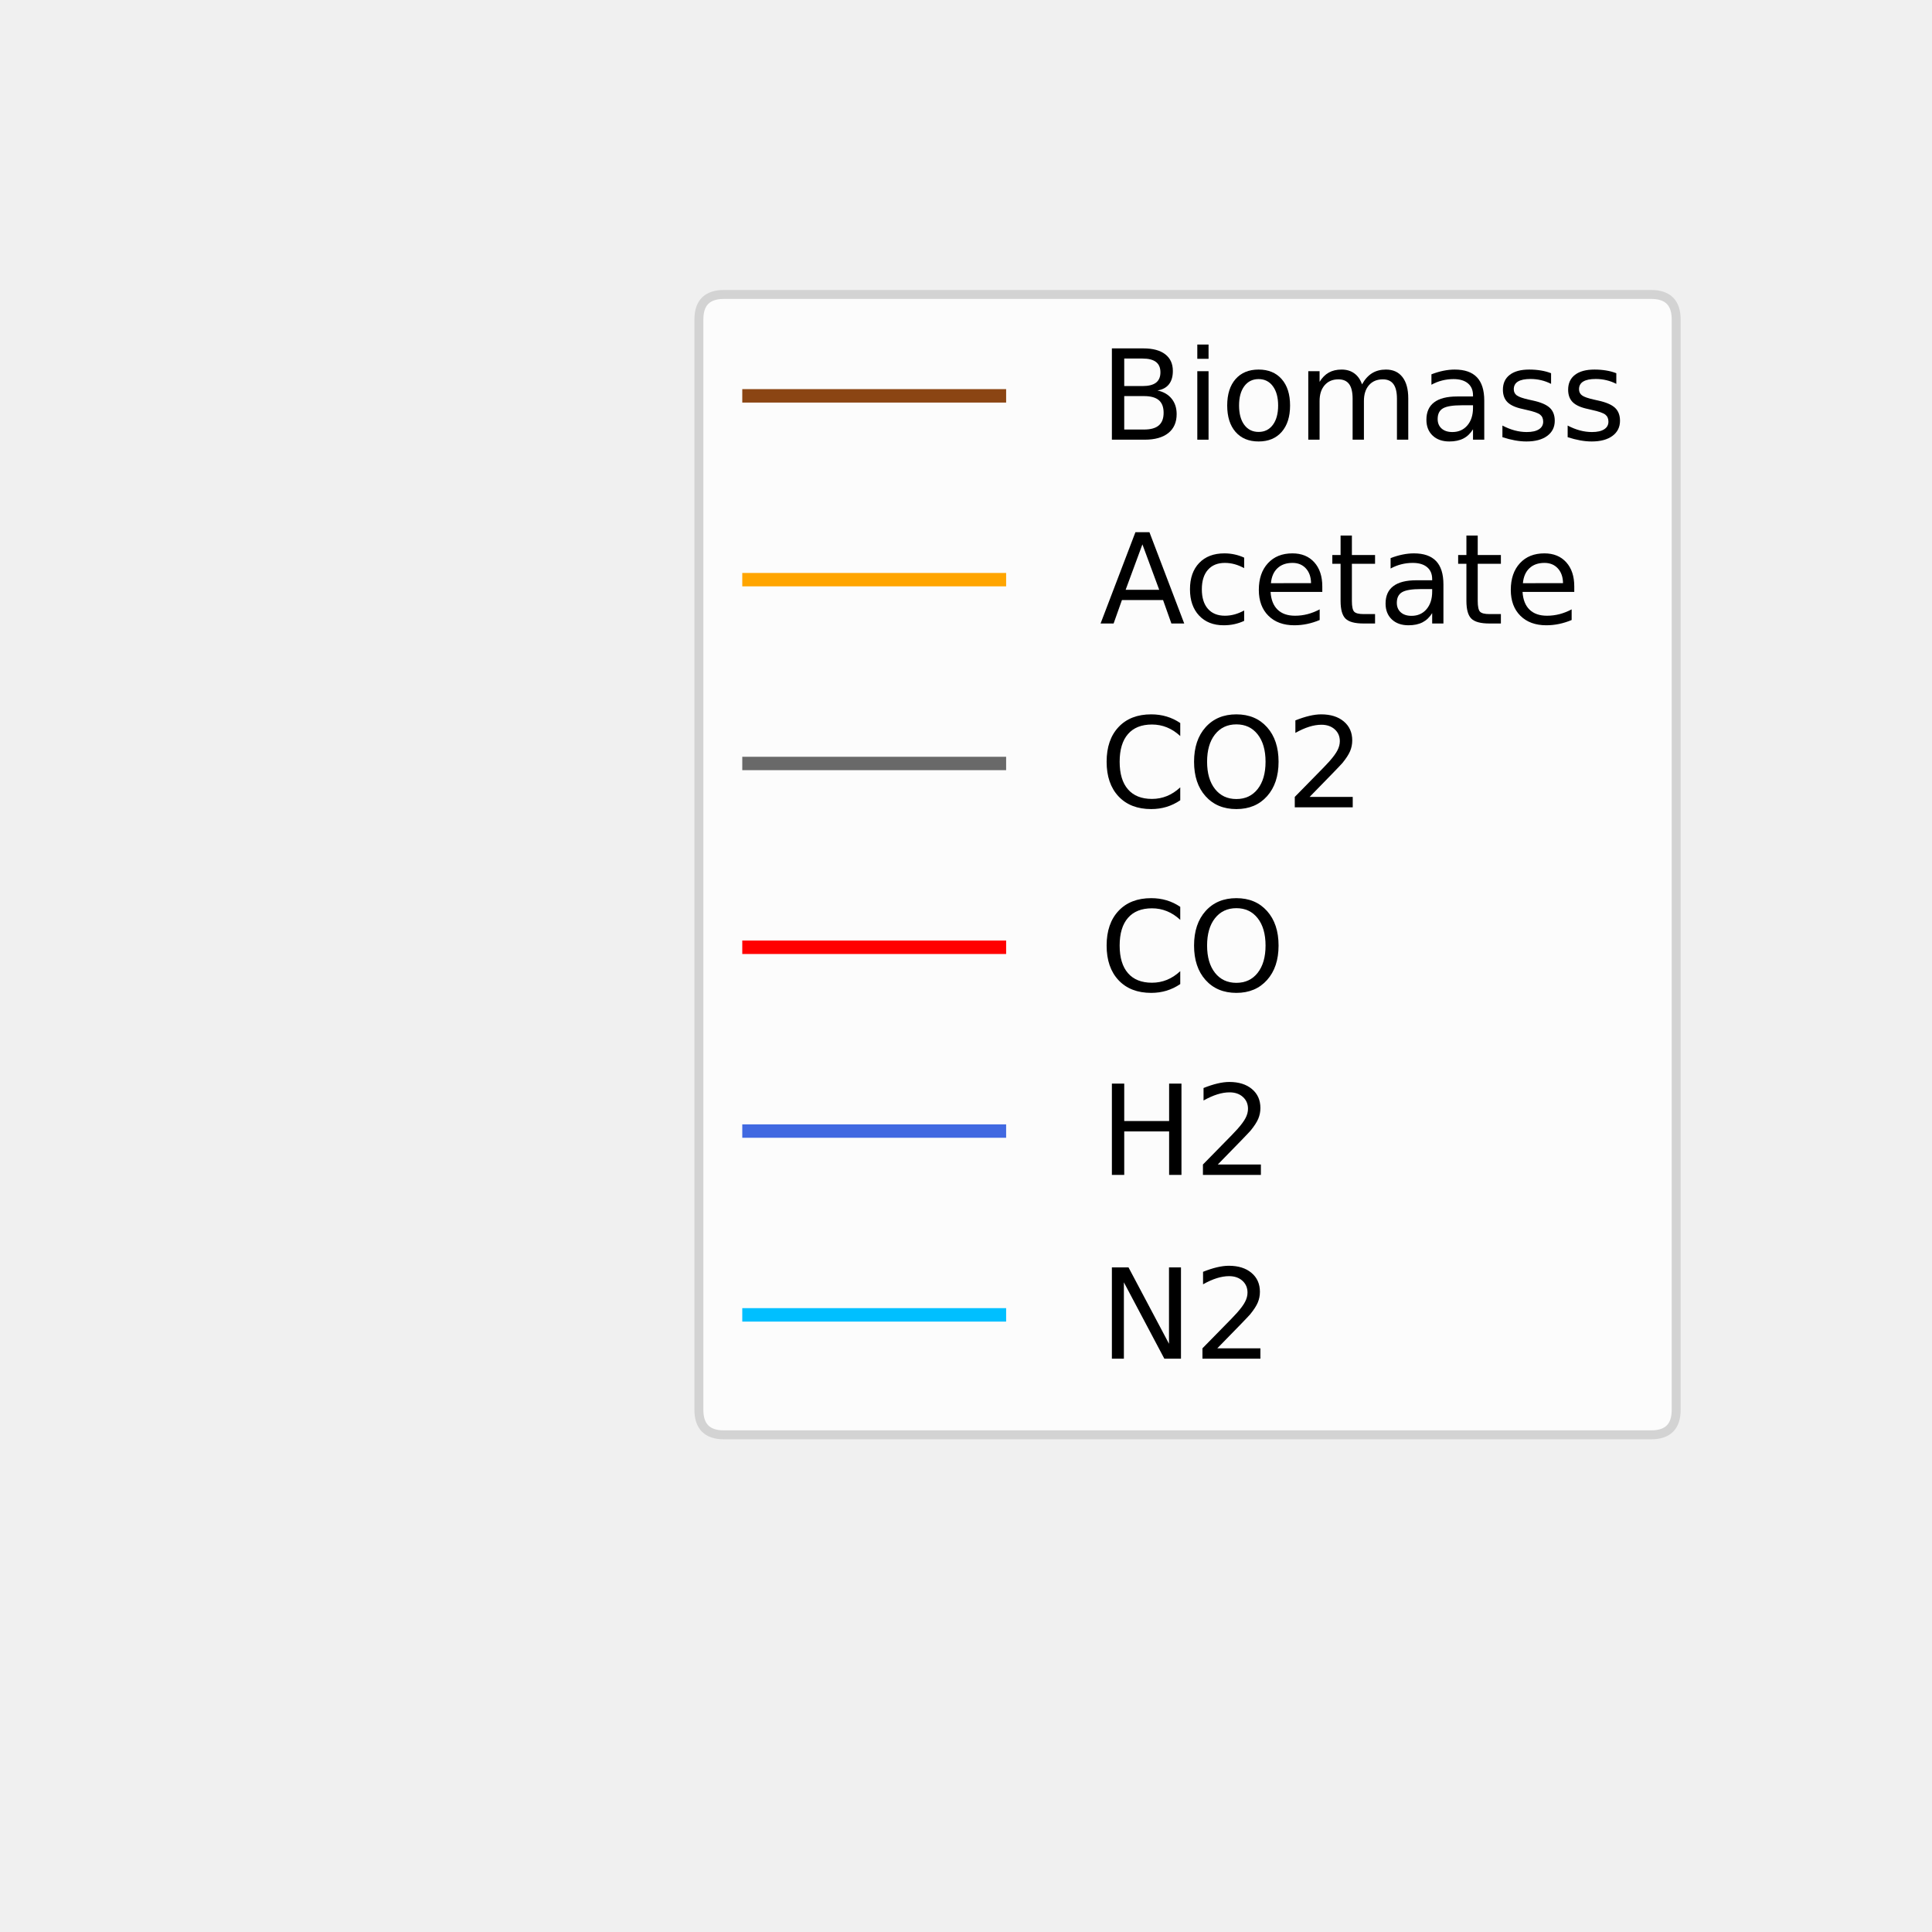
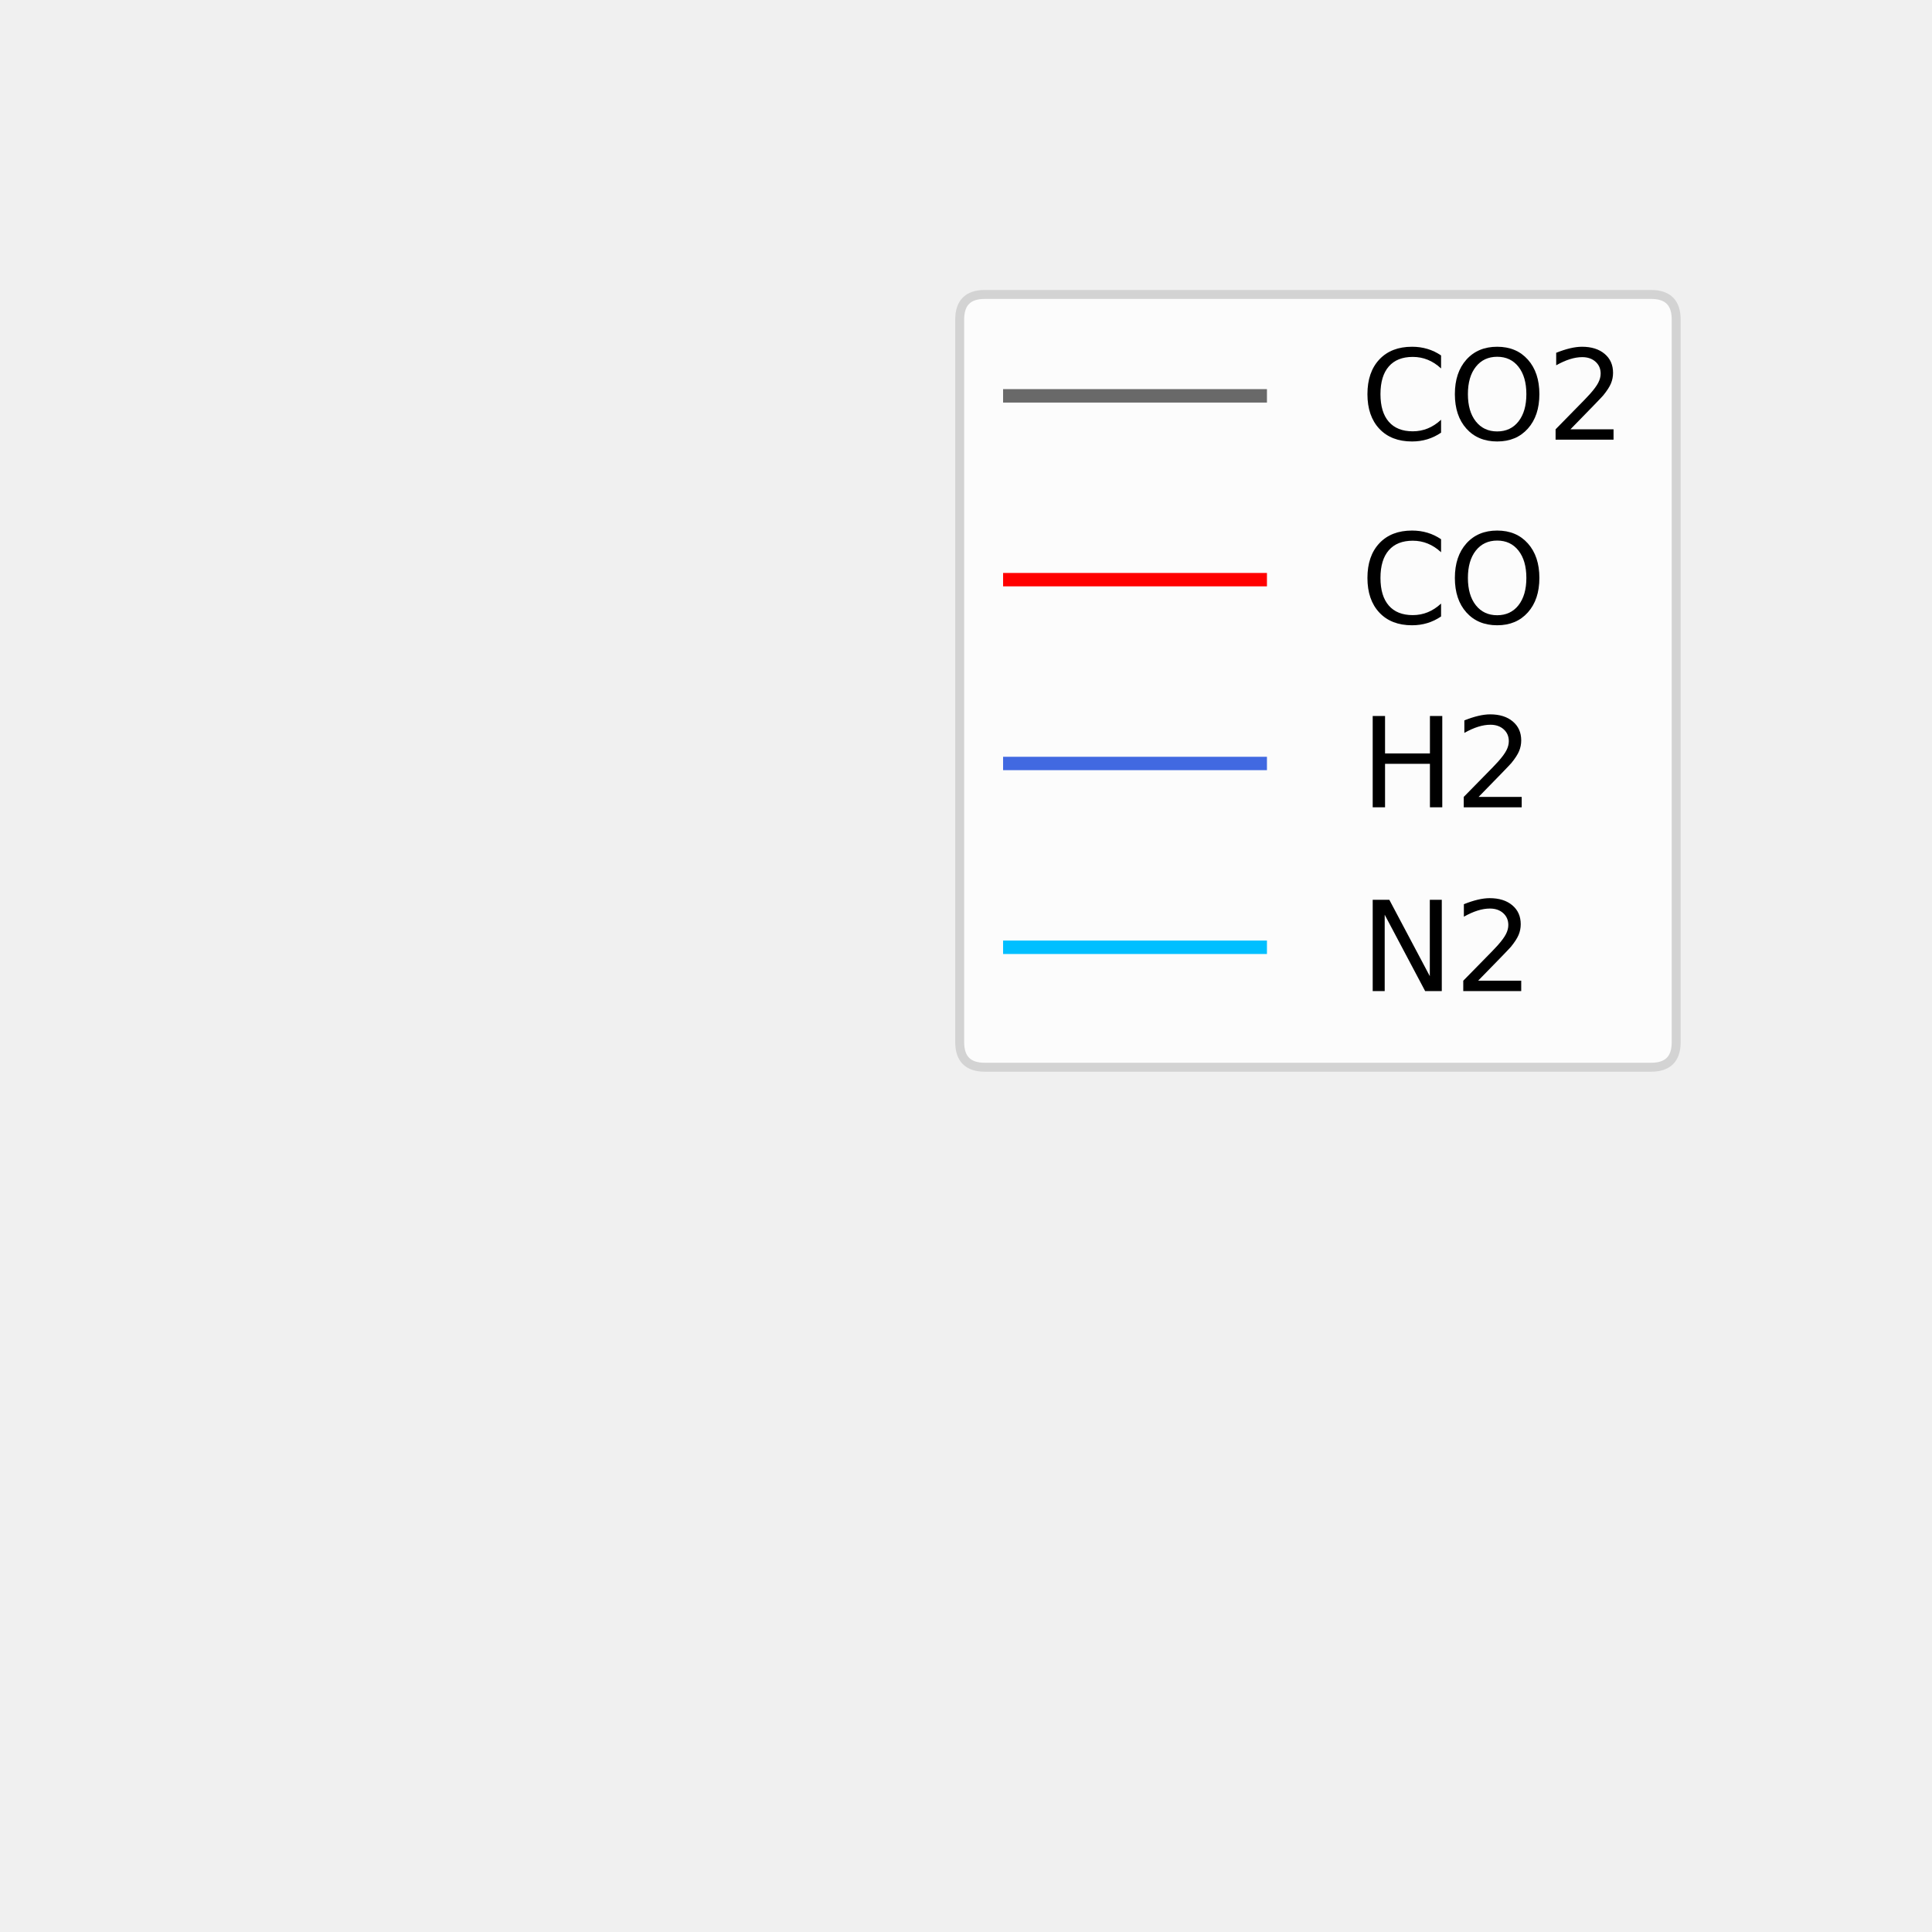
<svg xmlns="http://www.w3.org/2000/svg" xmlns:xlink="http://www.w3.org/1999/xlink" height="216pt" version="1.1" viewBox="0 0 216 216" width="216pt">
  <defs>
    <style type="text/css">*{stroke-linecap:butt;stroke-linejoin:round;}</style>
  </defs>
  <g id="figure_1">
    <g id="patch_1">
      <path d="M 0 216  L 216 216  L 216 0  L 0 0  z " style="fill:none;" />
    </g>
    <g id="axes_1">
      <g id="line2d_1">
-         <path clip-path="url(#p63c22e4d6b)" d="M 0 0  " style="fill:none;stroke:#8b4513;stroke-linecap:square;stroke-width:1.5;" />
+         <path clip-path="url(#pbf208fbd5b)" d="M 0 0  " style="fill:none;stroke:#696969;stroke-linecap:square;stroke-width:1.5;" />
      </g>
      <g id="line2d_2">
-         <path clip-path="url(#p63c22e4d6b)" d="M 0 0  " style="fill:none;stroke:#ffa500;stroke-linecap:square;stroke-width:1.5;" />
+         <path clip-path="url(#pbf208fbd5b)" d="M 0 0  " style="fill:none;stroke:#ff0000;stroke-linecap:square;stroke-width:1.5;" />
      </g>
      <g id="line2d_3">
-         <path clip-path="url(#p63c22e4d6b)" d="M 0 0  " style="fill:none;stroke:#696969;stroke-linecap:square;stroke-width:1.5;" />
+         <path clip-path="url(#pbf208fbd5b)" d="M 0 0  " style="fill:none;stroke:#4169e1;stroke-linecap:square;stroke-width:1.5;" />
      </g>
      <g id="line2d_4">
-         <path clip-path="url(#p63c22e4d6b)" d="M 0 0  " style="fill:none;stroke:#ff0000;stroke-linecap:square;stroke-width:1.5;" />
-       </g>
-       <g id="line2d_5">
-         <path clip-path="url(#p63c22e4d6b)" d="M 0 0  " style="fill:none;stroke:#4169e1;stroke-linecap:square;stroke-width:1.5;" />
-       </g>
-       <g id="line2d_6">
-         <path clip-path="url(#p63c22e4d6b)" d="M 0 0  " style="fill:none;stroke:#00bfff;stroke-linecap:square;stroke-width:1.5;" />
+         <path clip-path="url(#pbf208fbd5b)" d="M 0 0  " style="fill:none;stroke:#00bfff;stroke-linecap:square;stroke-width:1.5;" />
      </g>
      <g id="legend_1">
        <g id="patch_2">
-           <path d="M 80.937 160.416  L 184.6 160.416  Q 187.4 160.416 187.4 157.616  L 187.4 35.72  Q 187.4 32.92 184.6 32.92  L 80.937 32.92  Q 78.137 32.92 78.137 35.72  L 78.137 157.616  Q 78.137 160.416 80.937 160.416  z " style="fill:#ffffff;opacity:0.8;stroke:#cccccc;stroke-linejoin:miter;" />
+           <path d="M 110.096 119.317  L 184.6 119.317  Q 187.4 119.317 187.4 116.517  L 187.4 35.72  Q 187.4 32.92 184.6 32.92  L 110.096 32.92  Q 107.296 32.92 107.296 35.72  L 107.296 116.517  Q 107.296 119.317 110.096 119.317  z " style="fill:#ffffff;opacity:0.8;stroke:#cccccc;stroke-linejoin:miter;" />
        </g>
-         <g id="line2d_7">
-           <path d="M 83.737 44.258  L 111.737 44.258  " style="fill:none;stroke:#8b4513;stroke-linecap:square;stroke-width:1.5;" />
+         <g id="line2d_5">
+           <path d="M 112.896 44.258  L 140.896 44.258  " style="fill:none;stroke:#696969;stroke-linecap:square;stroke-width:1.5;" />
        </g>
-         <g id="line2d_8" />
+         <g id="line2d_6" />
        <g id="text_1">
-           <g transform="translate(122.9366 49.15781)scale(0.14 -0.14)">
-             <defs>
-               <path d="M 19.672 34.812  L 19.672 8.109  L 35.5 8.109  Q 43.453 8.109 47.281 11.406  Q 51.125 14.703 51.125 21.484  Q 51.125 28.328 47.281 31.562  Q 43.453 34.812 35.5 34.812  z M 19.672 64.797  L 19.672 42.828  L 34.281 42.828  Q 41.5 42.828 45.031 45.531  Q 48.578 48.25 48.578 53.812  Q 48.578 59.328 45.031 62.062  Q 41.5 64.797 34.281 64.797  z M 9.812 72.906  L 35.016 72.906  Q 46.297 72.906 52.391 68.219  Q 58.5 63.531 58.5 54.891  Q 58.5 48.188 55.375 44.234  Q 52.25 40.281 46.188 39.312  Q 53.469 37.75 57.5 32.781  Q 61.531 27.828 61.531 20.406  Q 61.531 10.641 54.891 5.312  Q 48.25 0 35.984 0  L 9.812 0  z " id="DejaVuSans-66" />
-               <path d="M 9.422 54.688  L 18.406 54.688  L 18.406 0  L 9.422 0  z M 9.422 75.984  L 18.406 75.984  L 18.406 64.594  L 9.422 64.594  z " id="DejaVuSans-105" />
-               <path d="M 30.609 48.391  Q 23.391 48.391 19.188 42.75  Q 14.984 37.109 14.984 27.297  Q 14.984 17.484 19.156 11.844  Q 23.344 6.203 30.609 6.203  Q 37.797 6.203 41.984 11.859  Q 46.188 17.531 46.188 27.297  Q 46.188 37.016 41.984 42.703  Q 37.797 48.391 30.609 48.391  z M 30.609 56  Q 42.328 56 49.016 48.375  Q 55.719 40.766 55.719 27.297  Q 55.719 13.875 49.016 6.219  Q 42.328 -1.422 30.609 -1.422  Q 18.844 -1.422 12.172 6.219  Q 5.516 13.875 5.516 27.297  Q 5.516 40.766 12.172 48.375  Q 18.844 56 30.609 56  z " id="DejaVuSans-111" />
-               <path d="M 52 44.188  Q 55.375 50.25 60.062 53.125  Q 64.75 56 71.094 56  Q 79.641 56 84.281 50.016  Q 88.922 44.047 88.922 33.016  L 88.922 0  L 79.891 0  L 79.891 32.719  Q 79.891 40.578 77.094 44.375  Q 74.312 48.188 68.609 48.188  Q 61.625 48.188 57.562 43.547  Q 53.516 38.922 53.516 30.906  L 53.516 0  L 44.484 0  L 44.484 32.719  Q 44.484 40.625 41.703 44.406  Q 38.922 48.188 33.109 48.188  Q 26.219 48.188 22.156 43.531  Q 18.109 38.875 18.109 30.906  L 18.109 0  L 9.078 0  L 9.078 54.688  L 18.109 54.688  L 18.109 46.188  Q 21.188 51.219 25.484 53.609  Q 29.781 56 35.688 56  Q 41.656 56 45.828 52.969  Q 50 49.953 52 44.188  z " id="DejaVuSans-109" />
-               <path d="M 34.281 27.484  Q 23.391 27.484 19.188 25  Q 14.984 22.516 14.984 16.5  Q 14.984 11.719 18.141 8.906  Q 21.297 6.109 26.703 6.109  Q 34.188 6.109 38.703 11.406  Q 43.219 16.703 43.219 25.484  L 43.219 27.484  z M 52.203 31.203  L 52.203 0  L 43.219 0  L 43.219 8.297  Q 40.141 3.328 35.547 0.953  Q 30.953 -1.422 24.312 -1.422  Q 15.922 -1.422 10.953 3.297  Q 6 8.016 6 15.922  Q 6 25.141 12.172 29.828  Q 18.359 34.516 30.609 34.516  L 43.219 34.516  L 43.219 35.406  Q 43.219 41.609 39.141 45  Q 35.062 48.391 27.688 48.391  Q 23 48.391 18.547 47.266  Q 14.109 46.141 10.016 43.891  L 10.016 52.203  Q 14.938 54.109 19.578 55.047  Q 24.219 56 28.609 56  Q 40.484 56 46.344 49.844  Q 52.203 43.703 52.203 31.203  z " id="DejaVuSans-97" />
-               <path d="M 44.281 53.078  L 44.281 44.578  Q 40.484 46.531 36.375 47.5  Q 32.281 48.484 27.875 48.484  Q 21.188 48.484 17.844 46.438  Q 14.5 44.391 14.5 40.281  Q 14.5 37.156 16.891 35.375  Q 19.281 33.594 26.516 31.984  L 29.594 31.297  Q 39.156 29.25 43.188 25.516  Q 47.219 21.781 47.219 15.094  Q 47.219 7.469 41.188 3.016  Q 35.156 -1.422 24.609 -1.422  Q 20.219 -1.422 15.453 -0.562  Q 10.688 0.297 5.422 2  L 5.422 11.281  Q 10.406 8.688 15.234 7.391  Q 20.062 6.109 24.812 6.109  Q 31.156 6.109 34.562 8.281  Q 37.984 10.453 37.984 14.406  Q 37.984 18.062 35.516 20.016  Q 33.062 21.969 24.703 23.781  L 21.578 24.516  Q 13.234 26.266 9.516 29.906  Q 5.812 33.547 5.812 39.891  Q 5.812 47.609 11.281 51.797  Q 16.75 56 26.812 56  Q 31.781 56 36.172 55.266  Q 40.578 54.547 44.281 53.078  z " id="DejaVuSans-115" />
-             </defs>
-             <use xlink:href="#DejaVuSans-66" />
-             <use x="68.604" xlink:href="#DejaVuSans-105" />
-             <use x="96.387" xlink:href="#DejaVuSans-111" />
-             <use x="157.568" xlink:href="#DejaVuSans-109" />
-             <use x="254.98" xlink:href="#DejaVuSans-97" />
-             <use x="316.26" xlink:href="#DejaVuSans-115" />
-             <use x="368.359" xlink:href="#DejaVuSans-115" />
-           </g>
-         </g>
-         <g id="line2d_9">
-           <path d="M 83.737 64.807  L 111.737 64.807  " style="fill:none;stroke:#ffa500;stroke-linecap:square;stroke-width:1.5;" />
-         </g>
-         <g id="line2d_10" />
-         <g id="text_2">
-           <g transform="translate(122.9366 69.70719)scale(0.14 -0.14)">
-             <defs>
-               <path d="M 34.188 63.188  L 20.797 26.906  L 47.609 26.906  z M 28.609 72.906  L 39.797 72.906  L 67.578 0  L 57.328 0  L 50.688 18.703  L 17.828 18.703  L 11.188 0  L 0.781 0  z " id="DejaVuSans-65" />
-               <path d="M 48.781 52.594  L 48.781 44.188  Q 44.969 46.297 41.141 47.344  Q 37.312 48.391 33.406 48.391  Q 24.656 48.391 19.812 42.844  Q 14.984 37.312 14.984 27.297  Q 14.984 17.281 19.812 11.734  Q 24.656 6.203 33.406 6.203  Q 37.312 6.203 41.141 7.25  Q 44.969 8.297 48.781 10.406  L 48.781 2.094  Q 45.016 0.344 40.984 -0.531  Q 36.969 -1.422 32.422 -1.422  Q 20.062 -1.422 12.781 6.344  Q 5.516 14.109 5.516 27.297  Q 5.516 40.672 12.859 48.328  Q 20.219 56 33.016 56  Q 37.156 56 41.109 55.141  Q 45.062 54.297 48.781 52.594  z " id="DejaVuSans-99" />
-               <path d="M 56.203 29.594  L 56.203 25.203  L 14.891 25.203  Q 15.484 15.922 20.484 11.062  Q 25.484 6.203 34.422 6.203  Q 39.594 6.203 44.453 7.469  Q 49.312 8.734 54.109 11.281  L 54.109 2.781  Q 49.266 0.734 44.188 -0.344  Q 39.109 -1.422 33.891 -1.422  Q 20.797 -1.422 13.156 6.188  Q 5.516 13.812 5.516 26.812  Q 5.516 40.234 12.766 48.109  Q 20.016 56 32.328 56  Q 43.359 56 49.781 48.891  Q 56.203 41.797 56.203 29.594  z M 47.219 32.234  Q 47.125 39.594 43.094 43.984  Q 39.062 48.391 32.422 48.391  Q 24.906 48.391 20.391 44.141  Q 15.875 39.891 15.188 32.172  z " id="DejaVuSans-101" />
-               <path d="M 18.312 70.219  L 18.312 54.688  L 36.812 54.688  L 36.812 47.703  L 18.312 47.703  L 18.312 18.016  Q 18.312 11.328 20.141 9.422  Q 21.969 7.516 27.594 7.516  L 36.812 7.516  L 36.812 0  L 27.594 0  Q 17.188 0 13.234 3.875  Q 9.281 7.766 9.281 18.016  L 9.281 47.703  L 2.688 47.703  L 2.688 54.688  L 9.281 54.688  L 9.281 70.219  z " id="DejaVuSans-116" />
-             </defs>
-             <use xlink:href="#DejaVuSans-65" />
-             <use x="66.658" xlink:href="#DejaVuSans-99" />
-             <use x="121.639" xlink:href="#DejaVuSans-101" />
-             <use x="183.162" xlink:href="#DejaVuSans-116" />
-             <use x="222.371" xlink:href="#DejaVuSans-97" />
-             <use x="283.65" xlink:href="#DejaVuSans-116" />
-             <use x="322.859" xlink:href="#DejaVuSans-101" />
-           </g>
-         </g>
-         <g id="line2d_11">
-           <path d="M 83.737 85.357  L 111.737 85.357  " style="fill:none;stroke:#696969;stroke-linecap:square;stroke-width:1.5;" />
-         </g>
-         <g id="line2d_12" />
-         <g id="text_3">
-           <g transform="translate(122.9366 90.25656)scale(0.14 -0.14)">
+           <g transform="translate(152.0959 49.15781)scale(0.14 -0.14)">
            <defs>
              <path d="M 64.406 67.281  L 64.406 56.891  Q 59.422 61.531 53.781 63.812  Q 48.141 66.109 41.797 66.109  Q 29.297 66.109 22.656 58.469  Q 16.016 50.828 16.016 36.375  Q 16.016 21.969 22.656 14.328  Q 29.297 6.688 41.797 6.688  Q 48.141 6.688 53.781 8.984  Q 59.422 11.281 64.406 15.922  L 64.406 5.609  Q 59.234 2.094 53.438 0.328  Q 47.656 -1.422 41.219 -1.422  Q 24.656 -1.422 15.125 8.703  Q 5.609 18.844 5.609 36.375  Q 5.609 53.953 15.125 64.078  Q 24.656 74.219 41.219 74.219  Q 47.75 74.219 53.531 72.484  Q 59.328 70.75 64.406 67.281  z " id="DejaVuSans-67" />
              <path d="M 39.406 66.219  Q 28.656 66.219 22.328 58.203  Q 16.016 50.203 16.016 36.375  Q 16.016 22.609 22.328 14.594  Q 28.656 6.594 39.406 6.594  Q 50.141 6.594 56.422 14.594  Q 62.703 22.609 62.703 36.375  Q 62.703 50.203 56.422 58.203  Q 50.141 66.219 39.406 66.219  z M 39.406 74.219  Q 54.734 74.219 63.906 63.938  Q 73.094 53.656 73.094 36.375  Q 73.094 19.141 63.906 8.859  Q 54.734 -1.422 39.406 -1.422  Q 24.031 -1.422 14.812 8.828  Q 5.609 19.094 5.609 36.375  Q 5.609 53.656 14.812 63.938  Q 24.031 74.219 39.406 74.219  z " id="DejaVuSans-79" />
              <path d="M 19.188 8.297  L 53.609 8.297  L 53.609 0  L 7.328 0  L 7.328 8.297  Q 12.938 14.109 22.625 23.891  Q 32.328 33.688 34.812 36.531  Q 39.547 41.844 41.422 45.531  Q 43.312 49.219 43.312 52.781  Q 43.312 58.594 39.234 62.25  Q 35.156 65.922 28.609 65.922  Q 23.969 65.922 18.812 64.312  Q 13.672 62.703 7.812 59.422  L 7.812 69.391  Q 13.766 71.781 18.938 73  Q 24.125 74.219 28.422 74.219  Q 39.75 74.219 46.484 68.547  Q 53.219 62.891 53.219 53.422  Q 53.219 48.922 51.531 44.891  Q 49.859 40.875 45.406 35.406  Q 44.188 33.984 37.641 27.219  Q 31.109 20.453 19.188 8.297  z " id="DejaVuSans-50" />
            </defs>
            <use xlink:href="#DejaVuSans-67" />
            <use x="69.824" xlink:href="#DejaVuSans-79" />
            <use x="148.535" xlink:href="#DejaVuSans-50" />
          </g>
        </g>
-         <g id="line2d_13">
-           <path d="M 83.737 105.906  L 111.737 105.906  " style="fill:none;stroke:#ff0000;stroke-linecap:square;stroke-width:1.5;" />
+         <g id="line2d_7">
+           <path d="M 112.896 64.807  L 140.896 64.807  " style="fill:none;stroke:#ff0000;stroke-linecap:square;stroke-width:1.5;" />
        </g>
-         <g id="line2d_14" />
-         <g id="text_4">
-           <g transform="translate(122.9366 110.8059)scale(0.14 -0.14)">
+         <g id="line2d_8" />
+         <g id="text_2">
+           <g transform="translate(152.0959 69.70719)scale(0.14 -0.14)">
            <use xlink:href="#DejaVuSans-67" />
            <use x="69.824" xlink:href="#DejaVuSans-79" />
          </g>
        </g>
-         <g id="line2d_15">
-           <path d="M 83.737 126.455  L 111.737 126.455  " style="fill:none;stroke:#4169e1;stroke-linecap:square;stroke-width:1.5;" />
+         <g id="line2d_9">
+           <path d="M 112.896 85.357  L 140.896 85.357  " style="fill:none;stroke:#4169e1;stroke-linecap:square;stroke-width:1.5;" />
        </g>
-         <g id="line2d_16" />
-         <g id="text_5">
-           <g transform="translate(122.9366 131.3553)scale(0.14 -0.14)">
+         <g id="line2d_10" />
+         <g id="text_3">
+           <g transform="translate(152.0959 90.25656)scale(0.14 -0.14)">
            <defs>
              <path d="M 9.812 72.906  L 19.672 72.906  L 19.672 43.016  L 55.516 43.016  L 55.516 72.906  L 65.375 72.906  L 65.375 0  L 55.516 0  L 55.516 34.719  L 19.672 34.719  L 19.672 0  L 9.812 0  z " id="DejaVuSans-72" />
            </defs>
            <use xlink:href="#DejaVuSans-72" />
            <use x="75.195" xlink:href="#DejaVuSans-50" />
          </g>
        </g>
-         <g id="line2d_17">
-           <path d="M 83.737 147.005  L 111.737 147.005  " style="fill:none;stroke:#00bfff;stroke-linecap:square;stroke-width:1.5;" />
+         <g id="line2d_11">
+           <path d="M 112.896 105.906  L 140.896 105.906  " style="fill:none;stroke:#00bfff;stroke-linecap:square;stroke-width:1.5;" />
        </g>
-         <g id="line2d_18" />
-         <g id="text_6">
-           <g transform="translate(122.9366 151.9047)scale(0.14 -0.14)">
+         <g id="line2d_12" />
+         <g id="text_4">
+           <g transform="translate(152.0959 110.8059)scale(0.14 -0.14)">
            <defs>
              <path d="M 9.812 72.906  L 23.094 72.906  L 55.422 11.922  L 55.422 72.906  L 64.984 72.906  L 64.984 0  L 51.703 0  L 19.391 60.984  L 19.391 0  L 9.812 0  z " id="DejaVuSans-78" />
            </defs>
            <use xlink:href="#DejaVuSans-78" />
            <use x="74.805" xlink:href="#DejaVuSans-50" />
          </g>
        </g>
      </g>
    </g>
  </g>
  <defs>
-     <clipPath id="p63c22e4d6b">
+     <clipPath id="pbf208fbd5b">
      <rect height="163.08" width="167.4" x="27" y="25.92" />
    </clipPath>
  </defs>
</svg>
